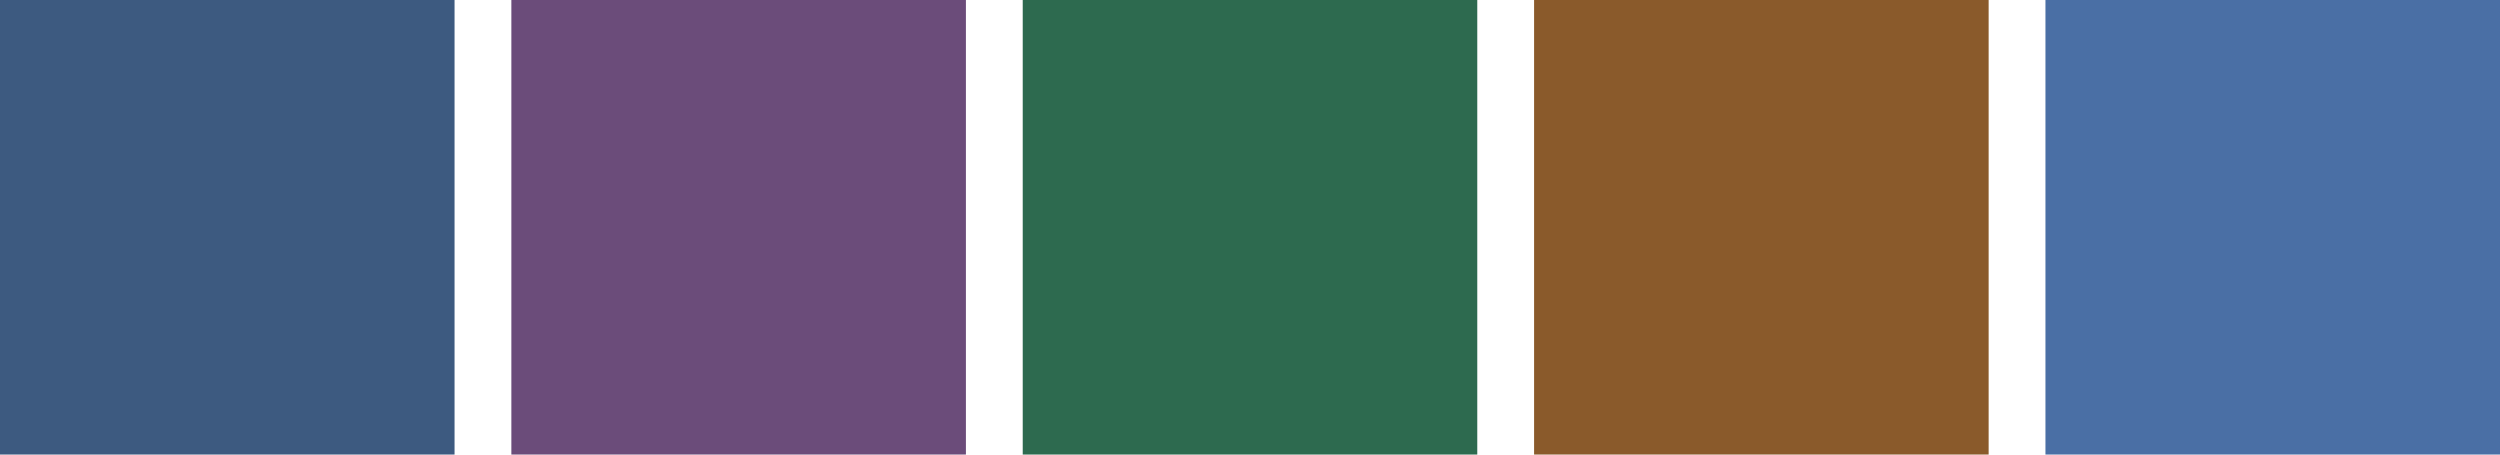
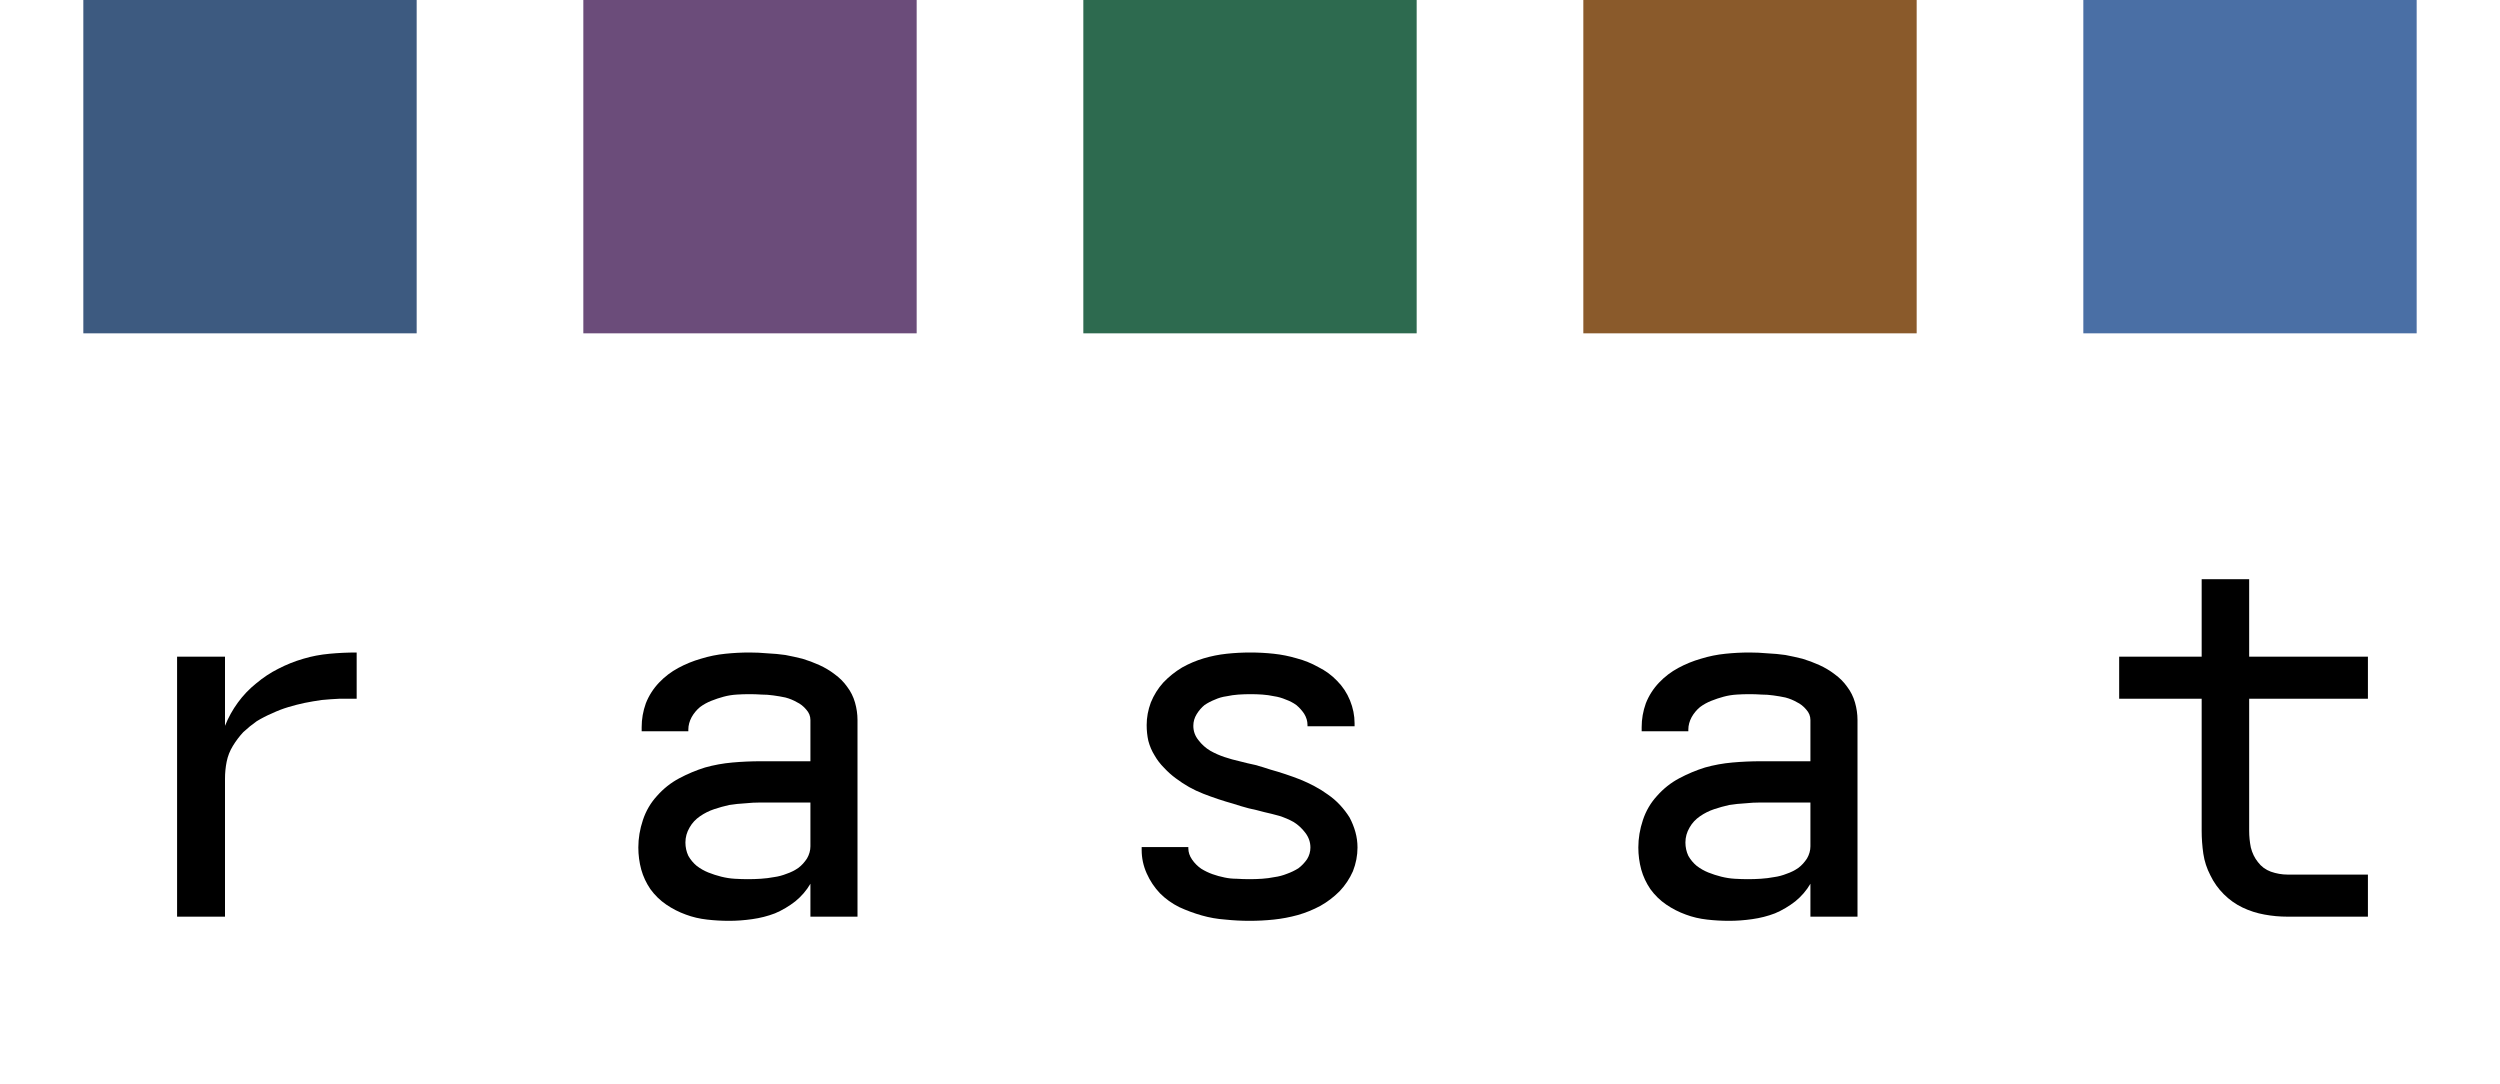
- <svg xmlns="http://www.w3.org/2000/svg" viewBox="0 0 88 16" role="img" aria-label="Rasat">
-   <rect width="16" height="16" fill="#3d5a80" />
-   <rect x="18" width="16" height="16" fill="#6b4c7a" />
-   <rect x="36" width="16" height="16" fill="#2d6a4f" />
-   <rect x="54" width="16" height="16" fill="#8a5a2b" />
-   <rect x="72" width="16" height="16" fill="#4a6fa5" />
+ <svg xmlns="http://www.w3.org/2000/svg" viewBox="0 0 60 26" role="img" aria-label="Rasat">
+   <rect x="2.0" y="0" width="8" height="8" fill="#3d5a80" />
+   <path fill="#000000" d="M4.25 22V15.76H5.4V17.42Q5.52 17.12 5.71 16.86Q5.9 16.6 6.15 16.4Q6.4 16.19 6.68 16.05Q6.97 15.9 7.28 15.81Q7.58 15.72 7.91 15.69Q8.23 15.66 8.56 15.66V16.77Q8.34 16.77 8.14 16.77Q7.93 16.78 7.72 16.8Q7.51 16.83 7.31 16.87Q7.12 16.91 6.92 16.97Q6.72 17.03 6.53 17.12Q6.34 17.2 6.16 17.31Q5.99 17.43 5.84 17.57Q5.7 17.72 5.59 17.9Q5.48 18.08 5.44 18.28Q5.4 18.48 5.4 18.69V22Z" />
+   <rect x="14.0" y="0" width="8" height="8" fill="#6b4c7a" />
+   <path fill="#000000" d="M17.5 22.1Q17.23 22.1 16.97 22.07Q16.7 22.04 16.46 21.95Q16.21 21.86 15.99 21.71Q15.77 21.56 15.61 21.34Q15.46 21.12 15.39 20.87Q15.32 20.61 15.32 20.34Q15.32 20.01 15.43 19.68Q15.54 19.35 15.77 19.1Q16 18.84 16.3 18.68Q16.6 18.52 16.92 18.42Q17.24 18.33 17.58 18.3Q17.92 18.27 18.26 18.27H19.45V17.28Q19.45 17.14 19.35 17.03Q19.25 16.91 19.12 16.85Q19 16.78 18.85 16.74Q18.71 16.71 18.56 16.69Q18.42 16.67 18.28 16.67Q18.13 16.66 17.99 16.66Q17.83 16.66 17.68 16.67Q17.52 16.68 17.37 16.72Q17.22 16.76 17.07 16.82Q16.92 16.88 16.8 16.97Q16.68 17.07 16.6 17.21Q16.52 17.36 16.52 17.51V17.55H15.4V17.45Q15.4 17.16 15.5 16.88Q15.61 16.6 15.82 16.38Q16.02 16.17 16.28 16.03Q16.54 15.89 16.82 15.81Q17.11 15.72 17.41 15.69Q17.7 15.66 17.99 15.66Q18.2 15.66 18.42 15.68Q18.64 15.69 18.85 15.72Q19.06 15.76 19.26 15.81Q19.46 15.87 19.66 15.96Q19.86 16.05 20.03 16.18Q20.21 16.31 20.33 16.48Q20.46 16.65 20.52 16.86Q20.58 17.07 20.58 17.28V22H19.45V21.21Q19.31 21.45 19.09 21.63Q18.86 21.81 18.6 21.92Q18.34 22.02 18.05 22.06Q17.77 22.1 17.5 22.1ZM17.95 21.1Q18.11 21.1 18.26 21.09Q18.42 21.08 18.58 21.05Q18.73 21.03 18.88 20.97Q19.03 20.92 19.16 20.83Q19.28 20.74 19.37 20.6Q19.45 20.46 19.45 20.31V19.26H18.26Q18.07 19.26 17.88 19.28Q17.69 19.29 17.5 19.32Q17.32 19.36 17.14 19.42Q16.96 19.48 16.8 19.59Q16.64 19.7 16.55 19.86Q16.45 20.03 16.45 20.22Q16.45 20.39 16.52 20.54Q16.6 20.68 16.72 20.78Q16.85 20.88 17 20.94Q17.15 21 17.31 21.04Q17.47 21.08 17.63 21.09Q17.8 21.1 17.95 21.1Z" />
+   <rect x="26.0" y="0" width="8" height="8" fill="#2d6a4f" />
+   <path fill="#000000" d="M29.99 22.1Q29.7 22.1 29.41 22.07Q29.12 22.05 28.84 21.97Q28.56 21.89 28.3 21.77Q28.04 21.64 27.84 21.44Q27.64 21.23 27.52 20.96Q27.4 20.69 27.4 20.4V20.33H28.52V20.36Q28.52 20.5 28.61 20.63Q28.7 20.76 28.83 20.85Q28.96 20.93 29.1 20.98Q29.24 21.03 29.39 21.06Q29.53 21.09 29.68 21.09Q29.83 21.1 29.99 21.1Q30.14 21.1 30.29 21.09Q30.44 21.08 30.59 21.05Q30.74 21.03 30.89 20.97Q31.03 20.92 31.16 20.84Q31.28 20.75 31.37 20.62Q31.45 20.49 31.45 20.34Q31.45 20.15 31.33 19.99Q31.21 19.83 31.05 19.73Q30.89 19.64 30.7 19.58Q30.52 19.53 30.34 19.49Q30.16 19.44 29.97 19.4Q29.78 19.35 29.6 19.29Q29.42 19.24 29.24 19.18Q29.06 19.12 28.88 19.05Q28.7 18.98 28.54 18.89Q28.38 18.8 28.22 18.68Q28.07 18.57 27.94 18.43Q27.8 18.29 27.71 18.13Q27.61 17.97 27.56 17.78Q27.52 17.6 27.52 17.4Q27.52 17.13 27.62 16.86Q27.73 16.59 27.92 16.38Q28.12 16.17 28.37 16.02Q28.62 15.88 28.89 15.8Q29.16 15.72 29.44 15.69Q29.72 15.66 30.01 15.66Q30.29 15.66 30.57 15.69Q30.85 15.72 31.12 15.8Q31.39 15.87 31.64 16.01Q31.9 16.14 32.09 16.34Q32.29 16.54 32.4 16.81Q32.51 17.08 32.51 17.36V17.43H31.38V17.4Q31.38 17.26 31.3 17.13Q31.22 17.01 31.11 16.92Q31 16.84 30.86 16.79Q30.72 16.73 30.58 16.71Q30.44 16.68 30.3 16.67Q30.16 16.66 30.01 16.66Q29.87 16.66 29.72 16.67Q29.58 16.68 29.44 16.71Q29.29 16.73 29.16 16.79Q29.03 16.84 28.91 16.92Q28.8 17.01 28.72 17.14Q28.64 17.27 28.64 17.42Q28.64 17.61 28.76 17.76Q28.88 17.92 29.05 18.02Q29.21 18.11 29.39 18.17Q29.57 18.23 29.75 18.27Q29.94 18.32 30.13 18.36Q30.31 18.41 30.49 18.47Q30.67 18.52 30.85 18.58Q31.03 18.64 31.21 18.71Q31.38 18.78 31.55 18.87Q31.72 18.96 31.87 19.07Q32.03 19.18 32.16 19.32Q32.29 19.46 32.39 19.62Q32.48 19.79 32.53 19.97Q32.58 20.15 32.58 20.34Q32.58 20.63 32.47 20.91Q32.35 21.18 32.15 21.39Q31.94 21.6 31.69 21.74Q31.43 21.88 31.15 21.96Q30.86 22.04 30.57 22.07Q30.28 22.1 29.99 22.1Z" />
+   <rect x="38.0" y="0" width="8" height="8" fill="#8a5a2b" />
+   <path fill="#000000" d="M41.5 22.1Q41.23 22.1 40.97 22.07Q40.7 22.04 40.46 21.95Q40.21 21.86 39.99 21.71Q39.77 21.56 39.61 21.34Q39.46 21.12 39.39 20.87Q39.32 20.61 39.32 20.34Q39.32 20.01 39.43 19.68Q39.54 19.35 39.77 19.1Q40 18.84 40.3 18.68Q40.6 18.52 40.92 18.42Q41.24 18.33 41.58 18.3Q41.92 18.27 42.26 18.27H43.45V17.28Q43.45 17.14 43.35 17.03Q43.25 16.91 43.12 16.85Q43 16.78 42.85 16.74Q42.71 16.71 42.56 16.69Q42.42 16.67 42.28 16.67Q42.13 16.66 41.99 16.66Q41.83 16.66 41.68 16.67Q41.52 16.68 41.37 16.72Q41.22 16.76 41.07 16.82Q40.92 16.88 40.8 16.97Q40.68 17.07 40.6 17.21Q40.52 17.36 40.52 17.51V17.55H39.4V17.45Q39.4 17.16 39.5 16.88Q39.61 16.6 39.82 16.38Q40.02 16.17 40.28 16.03Q40.54 15.89 40.82 15.81Q41.11 15.72 41.41 15.69Q41.7 15.66 41.99 15.66Q42.2 15.66 42.42 15.68Q42.64 15.69 42.85 15.72Q43.06 15.76 43.26 15.81Q43.46 15.87 43.66 15.96Q43.86 16.05 44.03 16.18Q44.21 16.31 44.33 16.48Q44.46 16.65 44.52 16.86Q44.58 17.07 44.58 17.28V22H43.45V21.21Q43.31 21.45 43.09 21.63Q42.86 21.81 42.6 21.92Q42.34 22.02 42.05 22.06Q41.77 22.1 41.5 22.1ZM41.95 21.1Q42.11 21.1 42.26 21.09Q42.42 21.08 42.58 21.05Q42.73 21.03 42.88 20.97Q43.03 20.92 43.16 20.83Q43.28 20.74 43.37 20.6Q43.45 20.46 43.45 20.31V19.26H42.26Q42.07 19.26 41.88 19.28Q41.69 19.29 41.5 19.32Q41.32 19.36 41.14 19.42Q40.96 19.48 40.8 19.59Q40.64 19.7 40.55 19.86Q40.45 20.03 40.45 20.22Q40.45 20.39 40.52 20.54Q40.6 20.68 40.72 20.78Q40.85 20.88 41 20.94Q41.15 21 41.31 21.04Q41.47 21.08 41.63 21.09Q41.8 21.1 41.95 21.1Z" />
+   <rect x="50.0" y="0" width="8" height="8" fill="#4a6fa5" />
+   <path fill="#000000" d="M56.83 22H54.9Q54.62 22 54.35 21.95Q54.07 21.9 53.82 21.78Q53.57 21.66 53.37 21.46Q53.17 21.26 53.05 21.01Q52.92 20.76 52.88 20.49Q52.84 20.21 52.84 19.94V16.77H50.86V15.76H52.84V13.9H53.98V15.76H56.83V16.77H53.98V19.94Q53.98 20.14 54.02 20.34Q54.07 20.54 54.19 20.69Q54.31 20.85 54.5 20.92Q54.7 20.99 54.9 20.99H56.83Z" />
</svg>
